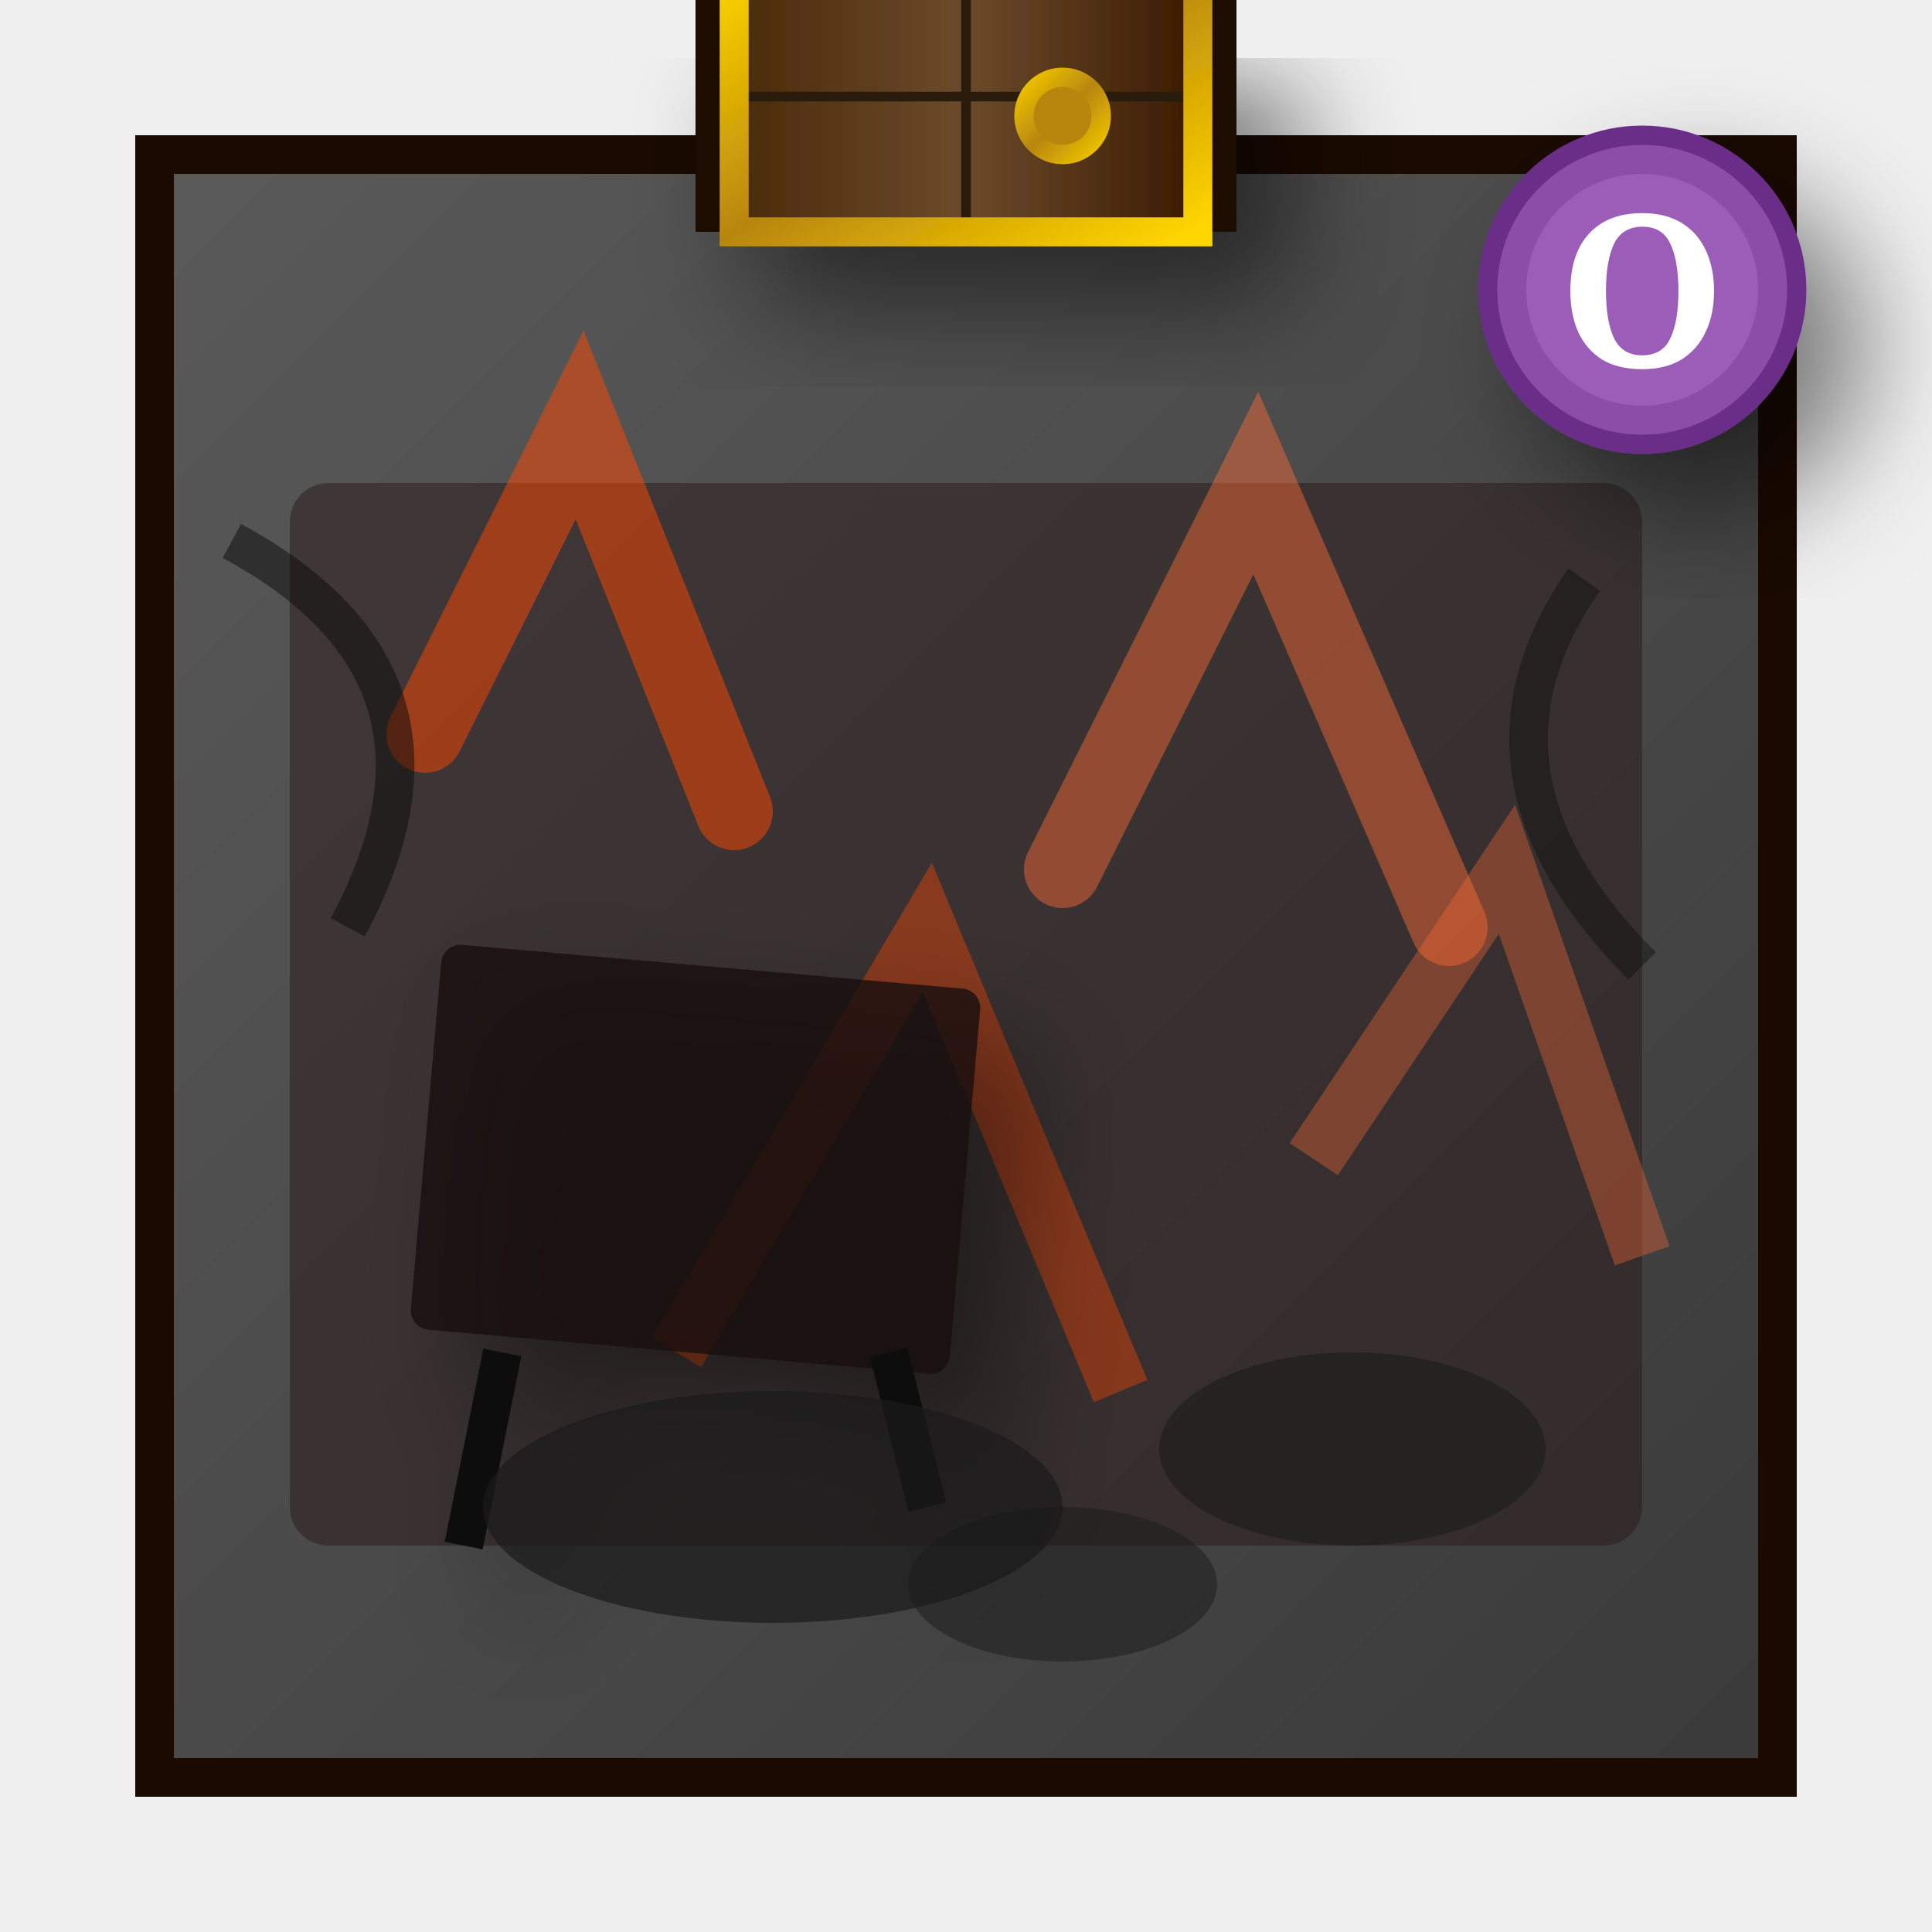
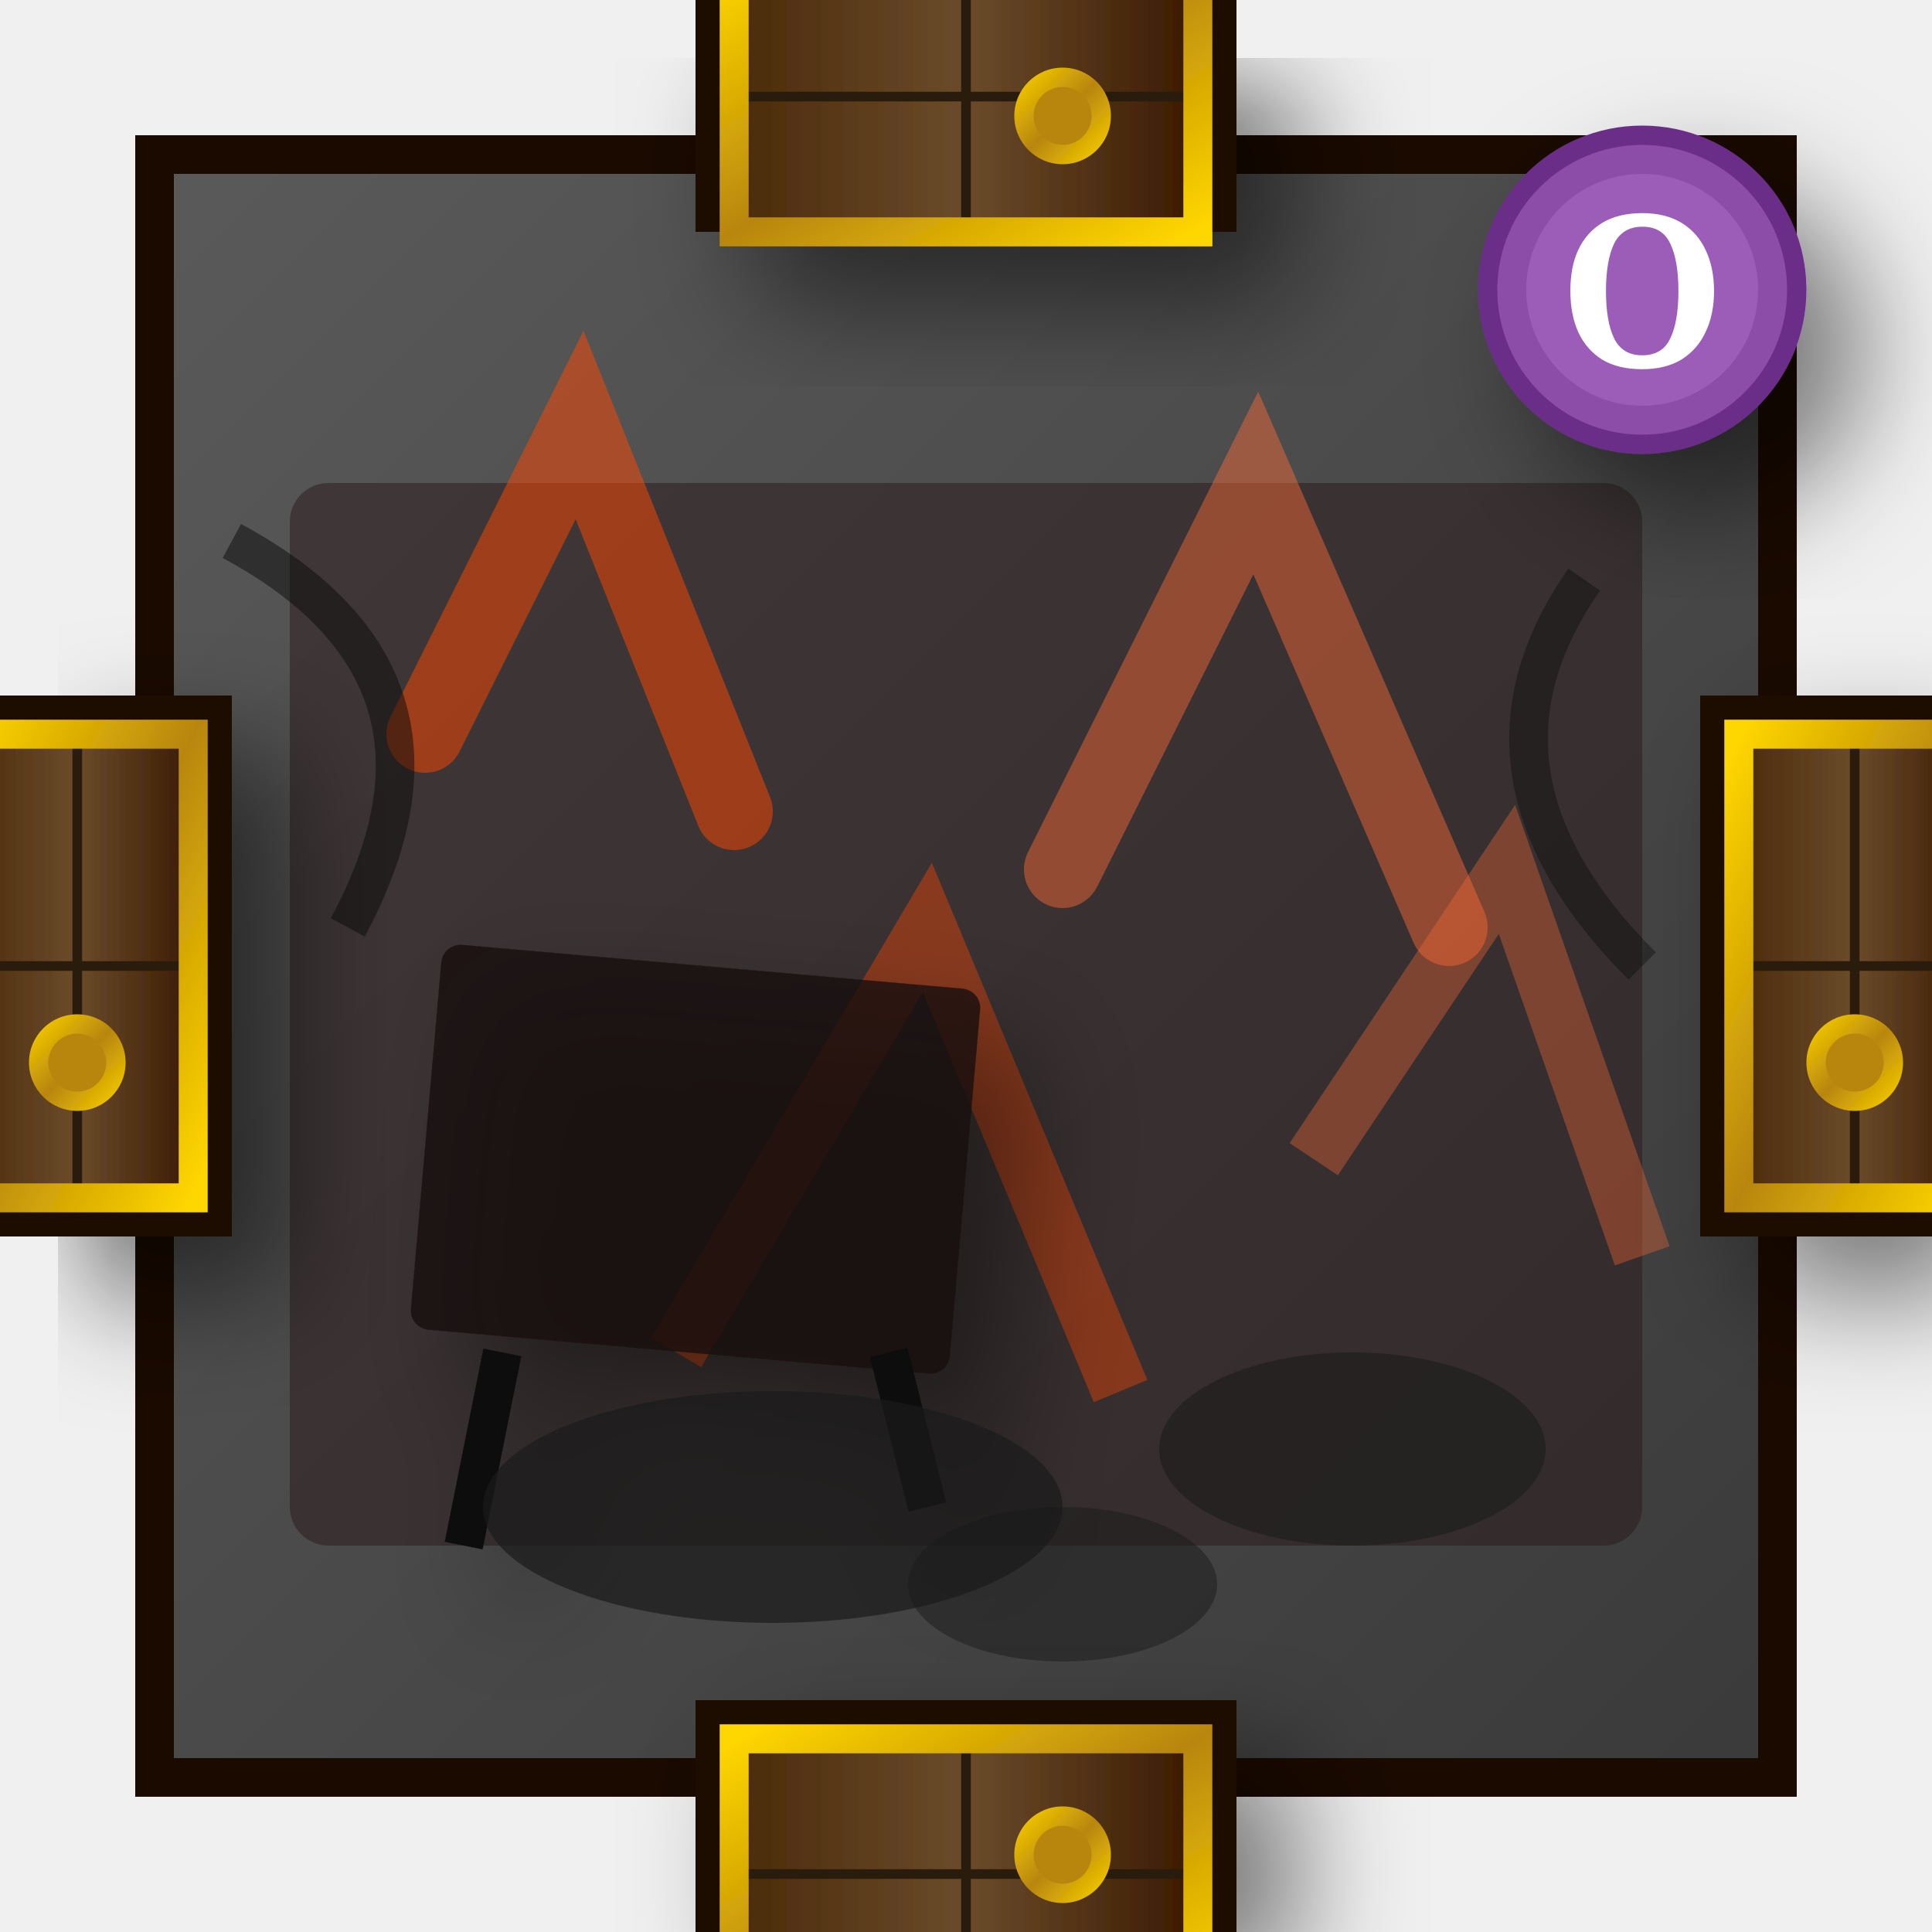
<svg xmlns="http://www.w3.org/2000/svg" viewBox="0 0 100 100" width="400" height="400">
  <defs>
    <linearGradient id="floorGrad" x1="0%" y1="0%" x2="100%" y2="100%">
      <stop offset="0%" style="stop-color:#5A5A5A" />
      <stop offset="100%" style="stop-color:#3A3A3A" />
    </linearGradient>
    <linearGradient id="doorWood" x1="0%" y1="0%" x2="100%" y2="0%">
      <stop offset="0%" style="stop-color:#4A2A0A" />
      <stop offset="50%" style="stop-color:#6B4B2B" />
      <stop offset="100%" style="stop-color:#3A1A00" />
    </linearGradient>
    <linearGradient id="goldTrim" x1="0%" y1="0%" x2="100%" y2="100%">
      <stop offset="0%" style="stop-color:#FFD700" />
      <stop offset="50%" style="stop-color:#B8860B" />
      <stop offset="100%" style="stop-color:#FFD700" />
    </linearGradient>
    <filter id="softShadow" x="-50%" y="-50%" width="200%" height="200%">
      <feGaussianBlur in="SourceAlpha" stdDeviation="3" />
      <feOffset dx="3" dy="3" result="offsetblur" />
      <feComponentTransfer>
        <feFuncA type="linear" slope="0.5" />
      </feComponentTransfer>
      <feMerge>
        <feMergeNode />
        <feMergeNode in="SourceGraphic" />
      </feMerge>
    </filter>
  </defs>
  <rect x="8" y="8" width="84" height="84" fill="url(#floorGrad)" stroke="#1A0A00" stroke-width="2" />
  <rect x="15" y="25" width="70" height="55" fill="#2A1A1A" opacity="0.5" rx="2" />
  <path d="M22,38 L30,22 L38,42" fill="none" stroke="#FF4500" stroke-width="4" opacity="0.5" stroke-linecap="round" />
  <path d="M55,45 L65,25 L75,48" fill="none" stroke="#FF6B35" stroke-width="4" opacity="0.45" stroke-linecap="round" />
  <path d="M35,70 L48,48 L58,72" fill="none" stroke="#FF4500" stroke-width="3" opacity="0.4" />
  <path d="M68,60 L78,45 L85,65" fill="none" stroke="#FF6B35" stroke-width="3" opacity="0.35" />
  <g filter="url(#softShadow)">
    <rect x="22" y="50" width="28" height="20" fill="#1A0A0A" opacity="0.8" transform="rotate(5 36 60)" rx="1" />
    <line x1="26" y1="70" x2="24" y2="80" stroke="#0A0A0A" stroke-width="2" />
    <line x1="46" y1="70" x2="48" y2="78" stroke="#0A0A0A" stroke-width="2" />
  </g>
  <ellipse cx="40" cy="78" rx="15" ry="6" fill="#1A1A1A" opacity="0.7" />
  <ellipse cx="70" cy="75" rx="10" ry="5" fill="#1A1A1A" opacity="0.6" />
  <ellipse cx="55" cy="82" rx="8" ry="4" fill="#1A1A1A" opacity="0.5" />
  <path d="M12,28 Q25,35 18,48" fill="none" stroke="#0A0A0A" stroke-width="2" opacity="0.5" />
  <path d="M82,30 Q75,40 85,50" fill="none" stroke="#0A0A0A" stroke-width="2" opacity="0.4" />
  <g filter="url(#softShadow)">
    <rect x="36" y="-4" width="28" height="16" fill="#1A0A00" />
    <rect x="38" y="-2" width="24" height="14" fill="url(#doorWood)" />
    <line x1="50" y1="-2" x2="50" y2="12" stroke="#2A1A0A" stroke-width="0.5" />
    <line x1="38" y1="5" x2="62" y2="5" stroke="#2A1A0A" stroke-width="0.5" />
    <rect x="38" y="-2" width="24" height="14" fill="none" stroke="url(#goldTrim)" stroke-width="1.5" />
    <circle cx="55" cy="6" r="2.5" fill="url(#goldTrim)" />
    <circle cx="55" cy="6" r="1.5" fill="#B8860B" />
  </g>
  <g filter="url(#softShadow)">
+     <rect x="36" y="88" width="28" height="16" fill="#1A0A00" />
+     <rect x="38" y="90" width="24" height="14" fill="url(#doorWood)" />
+     <line x1="50" y1="90" x2="50" y2="104" stroke="#2A1A0A" stroke-width="0.5" />
+     <line x1="38" y1="97" x2="62" y2="97" stroke="#2A1A0A" stroke-width="0.5" />
+     <rect x="38" y="90" width="24" height="14" fill="none" stroke="url(#goldTrim)" stroke-width="1.5" />
+     <circle cx="55" cy="96" r="2.5" fill="url(#goldTrim)" />
+     <circle cx="55" cy="96" r="1.5" fill="#B8860B" />
+   </g>
+   <g filter="url(#softShadow)">
+     <rect x="88" y="36" width="16" height="28" fill="#1A0A00" />
+     <rect x="90" y="38" width="12" height="24" fill="url(#doorWood)" />
+     <line x1="90" y1="50" x2="102" y2="50" stroke="#2A1A0A" stroke-width="0.5" />
+     <line x1="96" y1="38" x2="96" y2="62" stroke="#2A1A0A" stroke-width="0.5" />
+     <rect x="90" y="38" width="12" height="24" fill="none" stroke="url(#goldTrim)" stroke-width="1.5" />
+     <circle cx="96" cy="55" r="2.5" fill="url(#goldTrim)" />
+     <circle cx="96" cy="55" r="1.5" fill="#B8860B" />
+   </g>
+   <g filter="url(#softShadow)">
+     <rect x="-4" y="36" width="16" height="28" fill="#1A0A00" />
+     <rect x="-2" y="38" width="12" height="24" fill="url(#doorWood)" />
+     <line x1="-2" y1="50" x2="10" y2="50" stroke="#2A1A0A" stroke-width="0.5" />
+     <line x1="4" y1="38" x2="4" y2="62" stroke="#2A1A0A" stroke-width="0.5" />
+     <rect x="-2" y="38" width="12" height="24" fill="none" stroke="url(#goldTrim)" stroke-width="1.5" />
+     <circle cx="4" cy="55" r="2.5" fill="url(#goldTrim)" />
+     <circle cx="4" cy="55" r="1.5" fill="#B8860B" />
+   </g>
+   <g filter="url(#softShadow)">
    <circle cx="85" cy="15" r="8" fill="#8B4DA8" stroke="#6B2D88" stroke-width="1" />
    <circle cx="85" cy="15" r="6" fill="#AB6DC8" opacity="0.5" />
    <text x="85" y="19" text-anchor="middle" font-size="11" fill="#FFF" font-weight="bold" font-family="serif">O</text>
  </g>
</svg>
